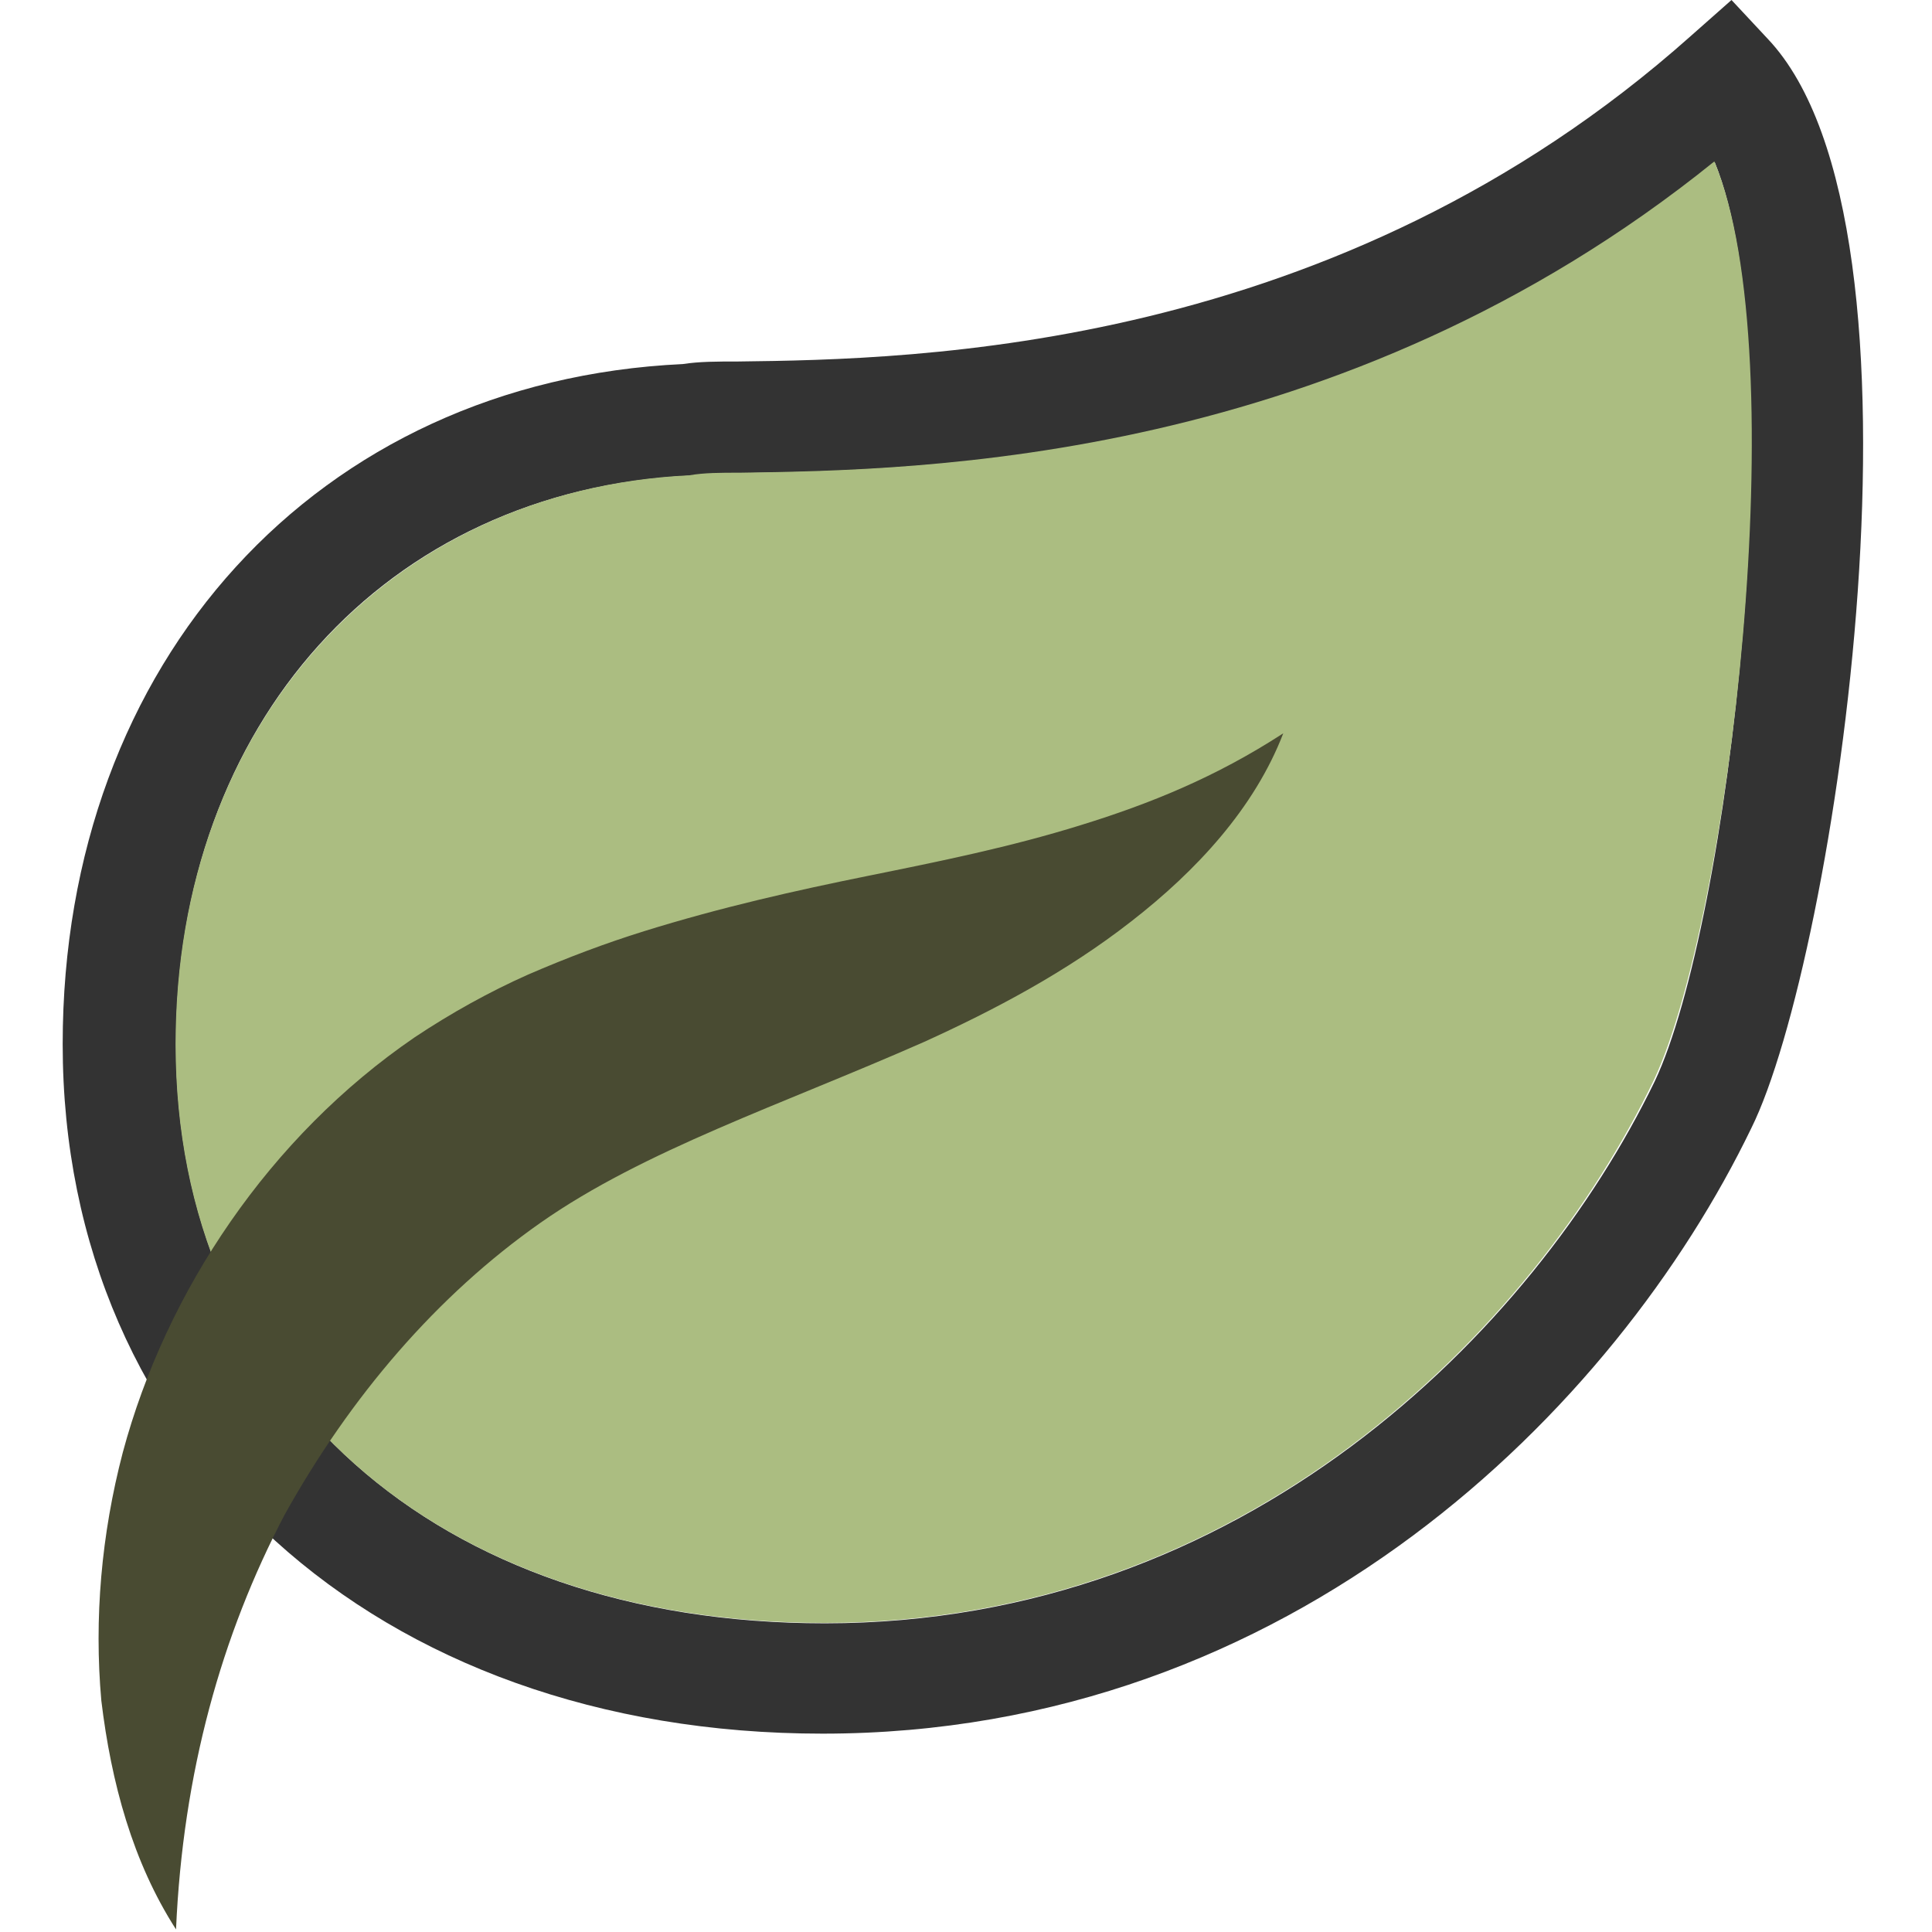
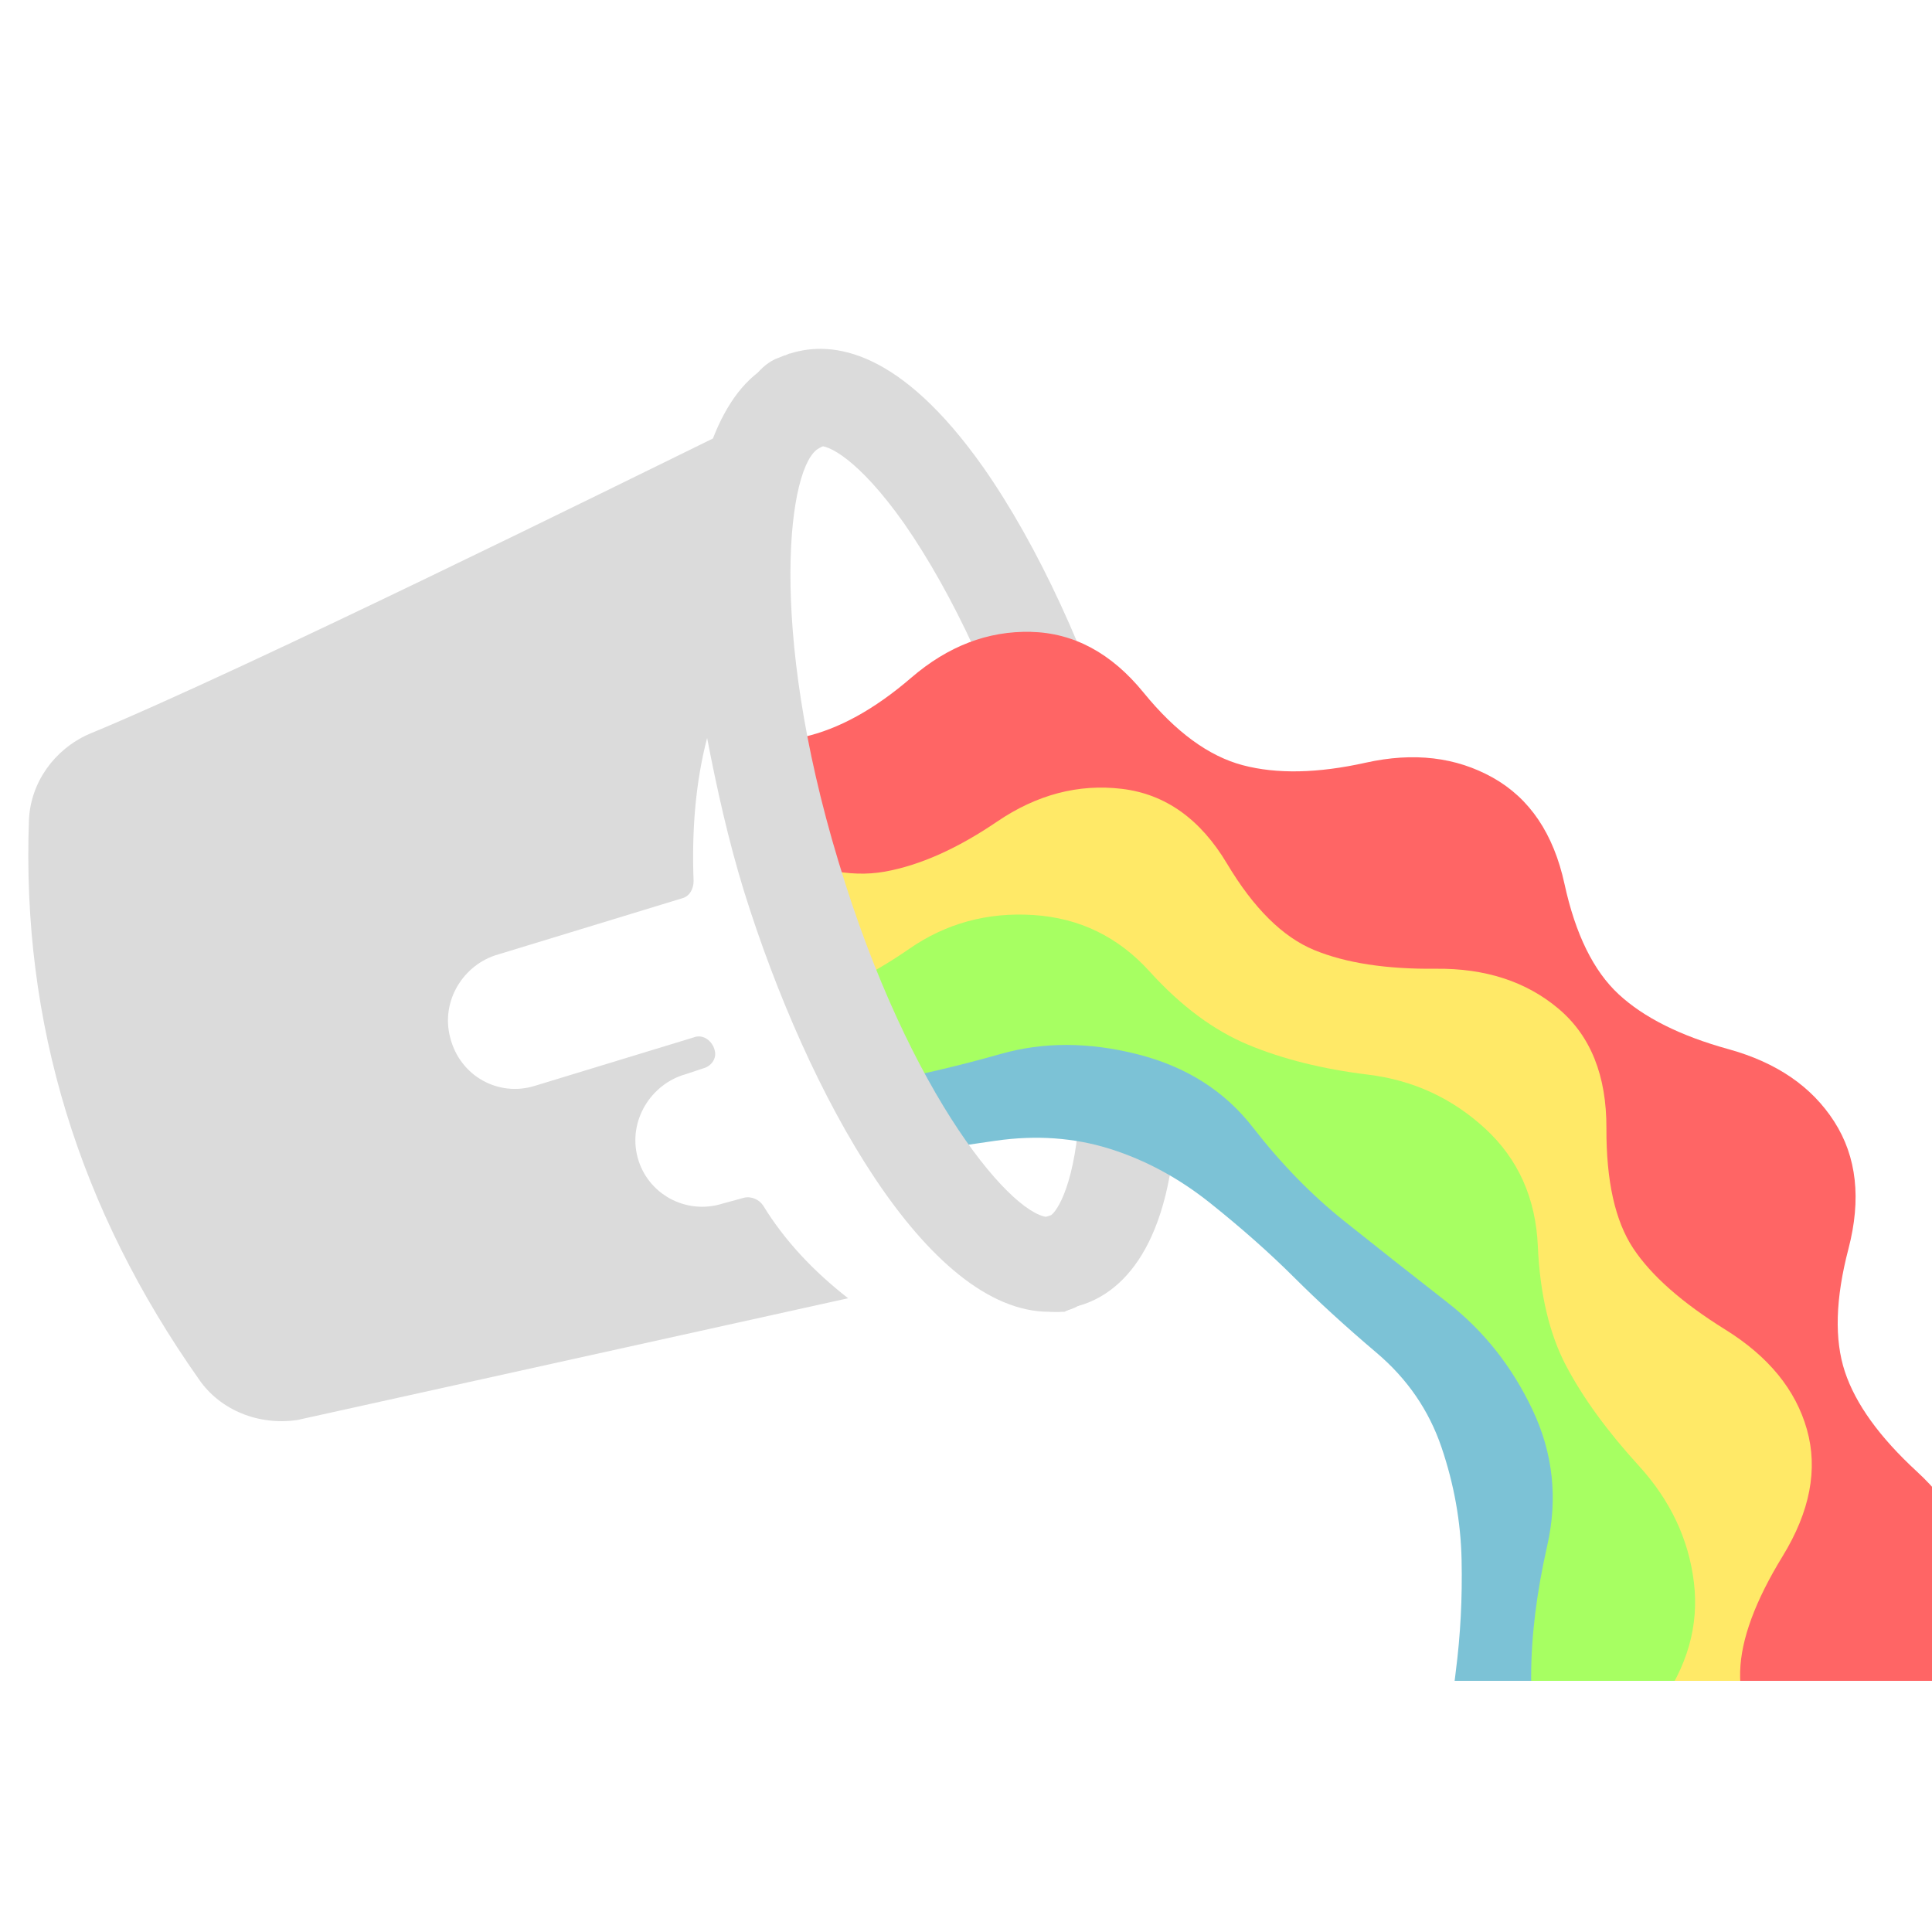
- <svg xmlns="http://www.w3.org/2000/svg" version="1.1" id="圖層_1" x="0px" y="0px" viewBox="0 0 450 450" style="enable-background:new 0 0 450 450;" xml:space="preserve">
-   <style type="text/css">
- 	.st0{fill:#333333;}
- 	.st1{fill:#ABBD81;}
- 	.st2{fill:#494B32;}
- </style>
-   <g>
-     <g>
-       <g>
-         <g>
-           <g>
-             <path class="st0" d="M411.7,9l-8.4-9l-9.5,8.4c-82.6,73.6-180.4,75.3-221.9,75.8c-5,0-9,0-12.9,0.6       C74.1,88.8,14.6,153.9,14.6,243.2c0,94.4,73.1,160.6,177,160.6c109.5,0,184.8-75.8,216.3-141C427.4,223.6,453.3,52.8,411.7,9z        M192.1,378.1c-90.4,0-151.1-54-151.1-134.8c0-74.7,48.8-129.2,119.7-132.5c3.4,0,7.3,0,11.8-0.6       c42.7-0.6,139.9-2.2,226.9-72.4c18.5,45.5,3.4,177.5-14,214.1C357.2,310.1,289.8,378.1,192.1,378.1z" />
-           </g>
-           <g>
-             <path class="st1" d="M399.3,37.6c-87,70.2-184.2,71.9-226.9,72.5c-4.5,0-8.4,0-11.8,0.6c-70.2,3.4-119.7,57.8-119.7,132.5       c0,80.9,60.7,134.8,151.1,134.8c97.8,0,165.1-68,193.2-126.4C402.7,214.6,418.4,83.2,399.3,37.6z" />
-           </g>
-           <g>
-             <g>
-               <g>
-                 <path class="st2" d="M41,449.4c-10.1-15.7-15.1-34.2-17.4-53.3c-1.7-19.1,0-38.7,5-57.8c10.1-37.6,34.2-73.6,68-96.7         c8.4-5.6,17.4-10.6,26.4-14.6c9-3.9,18-7.3,27-10.1c18-5.6,35.4-9.5,52.2-12.9s33.1-6.7,49.5-11.8         c16.2-5,31.5-11.2,47.2-21.4c-6.7,17.4-20.2,32-35.4,43.8c-15.1,11.8-32,20.7-48.3,28.1c-33.1,14.6-65.2,25.2-89.3,42.1         s-44.3,40.5-59.6,68C51.6,380.8,42.6,412.9,41,449.4z" />
-               </g>
-             </g>
-           </g>
-         </g>
-       </g>
-     </g>
+ <svg xmlns="http://www.w3.org/2000/svg" width="512px" height="512px" viewBox="0 0 100 100" preserveAspectRatio="xMidYMid" class="lds-bucket" style="background: none;">
+   <defs>
+     <clipPath id="lds-cp-bucket">
+       <path d="M57.6,64.3c6.1,5.4,9.9,13.2,9.9,22c0,0.2,0,0.5,0,0.7h44c0-0.2,0-0.5,0-0.7c0-40.3-32.5-73-72.7-73.3v20.1 l9.5,25.6C48.4,58.8,54.9,61.9,57.6,64.3" />
+     </clipPath>
+   </defs>
+   <path ng-attr-fill="{{config.c1}}" d="M54.6,66c-1.2,0-2.2-0.8-2.5-2c-0.3-1.4,0.6-2.7,2-2.9l0.3-0.1c0.3-0.2,1.3-1.6,1.5-5.8 c0.1-4.4-0.8-9.9-2.5-15.6c-1.7-5.7-4.1-10.8-6.6-14.4c-2.4-3.4-4-4.1-4.4-4l-0.3,0.1c-1.3,0.5-2.7-0.1-3.3-1.3 c-0.5-1.3,0.1-2.7,1.3-3.3l0.5-0.2c0.1,0,0.2-0.1,0.3-0.1c2.2-0.7,5.7-0.2,10,5.9c2.8,4,5.4,9.6,7.3,15.8 c1.9,6.2,2.8,12.3,2.7,17.2c-0.2,7.4-2.9,9.8-5.1,10.4c-0.1,0-0.2,0-0.3,0.1L55.1,66C54.9,66,54.8,66,54.6,66z" fill="#dbdbdb" transform="translate(0 1.89752)">
+     <animateTransform attributeName="transform" type="translate" keyTimes="0;0.5;1" values="0,0;0,3;0 0" ng-attr-dur="{{config.speed2}}s" repeatCount="indefinite" dur="1s" />
+   </path>
+   <g id="lds-bucket-rainbow" clip-path="url(#lds-cp-bucket)">
+     <path fill="#ff6565" stroke-width="0" ng-attr-d="{{config.d1}}" d="M 100 85Q 102.45 88.17 102.02 91.32T 98.55 96.97T 94.51 101.88T 94.27 108.24T 93.12 114.77T 87.43 118.16T 81.56 120.63T 78.4 126.15T 74.35 131.4T 67.73 131.75T 61.39 131.22T 56.03 134.64T 50 137.4T 43.97 134.64T 38.61 131.22T 32.27 131.75T 25.65 131.4T 21.6 126.15T 18.44 120.63T 12.57 118.16T 6.88 114.77T 5.73 108.24T 5.49 101.88T 1.45 96.97T -2.02 91.32T 0 85T 2.75 79.26T 1.45 73.03T 1.01 66.42T 5.73 61.76T 10.83 57.96T 12.57 51.84T 15.25 45.78T 21.6 43.85T 27.88 42.85T 32.27 38.25T 37.46 34.12T 43.97 35.36T 50 37.4T 56.03 35.36T 62.54 34.12T 67.73 38.25T 72.12 42.85T 78.4 43.85T 84.75 45.78T 87.43 51.84T 89.17 57.96T 94.27 61.76T 98.99 66.42T 98.55 73.03T 97.25 79.26T 100 85ZM 77.5 85Q 76.81 83.38 76.7 81.76T 76.7 78.42T 76.27 75.04T 74.35 72.22T 72.14 69.72T 70.58 66.76T 68.63 63.97T 65.62 62.37T 62.5 61.18T 59.75 59.29T 56.72 57.72T 53.31 57.7T 50 58.1T 46.69 57.7T 43.28 57.72T 40.25 59.29T 37.5 61.18T 34.38 62.37T 31.37 63.97T 29.42 66.76T 27.86 69.72T 25.65 72.22T 23.73 75.04T 23.3 78.42T 23.3 81.76T 22.5 85T 22.1 88.39T 23.3 91.58T 24.85 94.54T 25.65 97.78T 26.87 100.96T 29.42 103.24T 32.16 105.13T 34.38 107.63T 36.94 109.88T 40.25 110.71T 43.56 111.12T 46.69 112.3T 50 113.1T 53.31 112.3T 56.44 111.12T 59.75 110.71T 63.06 109.88T 65.62 107.63T 67.84 105.13T 70.58 103.24T 73.13 100.96T 74.35 97.78T 75.15 94.54T 76.7 91.58T 77.9 88.39Z" transform="rotate(17.5156 50 85)">
+       <animateTransform attributeName="transform" type="rotate" ng-attr-values="{{config.a1}}" ng-attr-dur="{{config.speed1}}s" repeatCount="indefinite" keyTimes="0;1" values="0 50 85;27.692 50 85" dur="0.5s" />
+     </path>
+     <path fill="#ffe967" stroke-width="0" ng-attr-d="{{config.d2}}" d="M 92.5 85Q 94.93 88.21 94.44 91.39T 90.78 96.97T 86.48 101.66T 85.75 107.98T 83.93 114.4T 77.83 117.12T 71.68 118.73T 67.66 123.66T 62.65 128.08T 56.05 127.07T 50 125.1T 43.95 127.07T 37.35 128.08T 32.34 123.66T 28.32 118.73T 22.17 117.12T 16.07 114.4T 14.25 107.98T 13.52 101.66T 9.22 96.97T 5.56 91.39T 7.5 85T 10.31 79.29T 9.22 73.03T 9.16 66.35T 14.25 62.02T 19.69 58.74T 22.17 52.88T 25.73 47.23T 32.34 46.34T 38.7 46.52T 43.95 42.93T 50 40.1T 56.05 42.93T 61.3 46.52T 67.66 46.34T 74.27 47.23T 77.83 52.88T 80.31 58.74T 85.75 62.02T 90.84 66.35T 90.78 73.03T 89.69 79.29T 92.5 85ZM 77.5 85Q 76.8 83.08 76.63 81.17T 76.39 77.25T 75.56 73.33T 73.13 70.13T 70.33 67.38T 68.01 64.22T 65.19 61.36T 61.42 59.99T 57.58 59.19T 53.91 57.78T 50 56.9T 46.09 57.78T 42.42 59.19T 38.58 59.99T 34.81 61.36T 31.99 64.22T 29.67 67.38T 26.87 70.13T 24.44 73.33T 23.61 77.25T 23.37 81.17T 22.5 85T 22.19 89T 23.61 92.75T 25.53 96.17T 26.87 99.87T 28.76 103.4T 31.99 105.78T 35.46 107.63T 38.58 110.01T 42.08 111.96T 46.09 112.22T 50 111.9T 53.91 112.22T 57.92 111.96T 61.42 110.01T 64.54 107.63T 68.01 105.78T 71.24 103.4T 73.13 99.87T 74.47 96.17T 76.39 92.75T 77.81 89Z" transform="rotate(10.3501 50 85)">
+       <animateTransform attributeName="transform" type="rotate" ng-attr-values="{{config.a2}}" ng-attr-dur="{{config.speed2}}s" repeatCount="indefinite" keyTimes="0;1" values="0 50 85;32.727 50 85" dur="1s" />
+     </path>
+     <path fill="#a7ff62" stroke-width="0" ng-attr-d="{{config.d3}}" d="M 86 85Q 87.76 88.3 87.23 91.56T 83.83 97.31T 79.62 102.1T 77.58 108.14T 74.3 113.96T 68 116.18T 61.7 117.14T 56.25 120.45T 50 122.8T 43.75 120.45T 38.3 117.14T 32 116.18T 25.7 113.96T 22.42 108.14T 20.38 102.1T 16.17 97.31T 12.77 91.56T 14 85T 16.32 79.06T 16.17 72.69T 17.26 66.1T 22.42 61.86T 28.02 58.8T 32 53.82T 37.07 49.48T 43.75 49.55T 50 50.8T 56.25 49.55T 62.93 49.48T 68 53.82T 71.98 58.8T 77.58 61.86T 82.74 66.1T 83.83 72.69T 83.68 79.06T 86 85ZM 77.5 85Q 76.76 82.66 76.49 80.33T 75.84 75.59T 74.34 70.95T 71.07 67.32T 67.29 64.39T 63.75 61.18T 59.61 58.59T 54.78 57.92T 50 58.1T 45.22 57.92T 40.39 58.59T 36.25 61.18T 32.71 64.39T 28.93 67.32T 25.66 70.95T 24.16 75.59T 23.51 80.33T 22.5 85T 22.33 89.88T 24.16 94.41T 26.7 98.45T 28.93 102.68T 31.94 106.53T 36.25 108.82T 40.8 110.28T 45.22 112.08T 50 113.1T 54.78 112.08T 59.2 110.28T 63.75 108.82T 68.06 106.53T 71.07 102.68T 73.3 98.45T 75.84 94.41T 77.67 89.88Z" transform="rotate(25.3003 50 85)">
+       <animateTransform attributeName="transform" type="rotate" ng-attr-values="{{config.a3}}" ng-attr-dur="{{config.speed1}}s" repeatCount="indefinite" keyTimes="0;1" values="0 50 85;40 50 85" dur="0.5s" />
+     </path>
+     <path fill="#7cc2d6" stroke-width="0" ng-attr-d="{{config.d4}}" d="M 80.5 85Q 81.57 88.56 80.91 92.05T 77.48 98.23T 72.91 103.27T 69.02 108.85T 63.75 113.56T 56.79 114.74T 50 114.3T 43.21 114.74T 36.25 113.56T 30.98 108.85T 27.09 103.27T 22.52 98.23T 19.09 92.05T 19.5 85T 21.43 78.48T 22.52 71.77T 25.22 65.24T 30.98 61.15T 37.29 58.6T 43.21 55.26T 50 53.3T 56.79 55.26T 62.71 58.6T 69.02 61.15T 74.78 65.24T 77.48 71.77T 78.57 78.48T 80.5 85ZM 76 85Q 75.2 82.16 74.76 79.35T 73.43 73.72T 70.8 68.42T 66.21 64.67T 61.02 62.12T 55.79 59.65T 50 58.4T 44.21 59.65T 38.98 62.12T 33.79 64.67T 29.2 68.42T 26.57 73.72T 25.24 79.35T 24 85T 24.07 90.92T 26.57 96.28T 30.14 100.84T 33.79 105.33T 38.46 108.97T 44.21 110.35T 50 110.4T 55.79 110.35T 61.54 108.97T 66.21 105.33T 69.86 100.84T 73.43 96.28T 75.93 90.92Z" transform="rotate(16.2645 50 85)">
+       <animateTransform attributeName="transform" type="rotate" ng-attr-values="{{config.a4}}" ng-attr-dur="{{config.speed2}}s" repeatCount="indefinite" keyTimes="0;1" values="0 50 85;51.429 50 85" dur="1s" />
+     </path>
  </g>
+   <path ng-attr-fill="{{config.c1}}" d="M57.1,63.3c-0.1-1.4-1.4-2.4-2.7-2.2c-1.8,0.2-7.3-6.1-11-18.4c-3.7-12.2-2.6-20.6-1-21.4 c1.2-0.6,1.7-2.2,1-3.4c-0.6-1.2-2.2-1.7-3.4-1c-1.4,0.7-2.4,2.1-3.1,3.9c-4.5,2.2-24.3,12-32.3,15.3c-1.8,0.8-3,2.5-3.1,4.4 c-0.4,10.6,2.6,20.2,8.8,29c1.1,1.6,3.1,2.4,5.1,2.1l28.5-6.3c-1.8-1.4-3.3-3-4.4-4.8c-0.2-0.3-0.6-0.5-1-0.4l-1.1,0.3 C35.5,61,33.5,59.9,33,58c-0.5-1.9,0.7-3.8,2.5-4.3l0.9-0.3c0.4-0.1,0.7-0.5,0.6-0.9l0,0c-0.1-0.5-0.6-0.9-1.1-0.7l-8.2,2.5 c-1.9,0.6-3.9-0.5-4.4-2.5c-0.5-1.9,0.7-3.8,2.5-4.3l9.5-2.9c0.4-0.1,0.6-0.5,0.6-0.9c-0.1-2.6,0.1-5.1,0.7-7.4 c0.5,2.6,1.1,5.3,1.9,7.9C41.8,54.8,48,66,54.3,66c0.2,0,0.4,0,0.5,0C56.2,65.9,57.2,64.6,57.1,63.3z" fill="#dbdbdb" transform="translate(0 1.89752)">
+     <animateTransform attributeName="transform" type="translate" keyTimes="0;0.5;1" values="0 0;0 3;0 0" ng-attr-dur="{{config.speed2}}s" repeatCount="indefinite" dur="1s" />
+   </path>
</svg>
